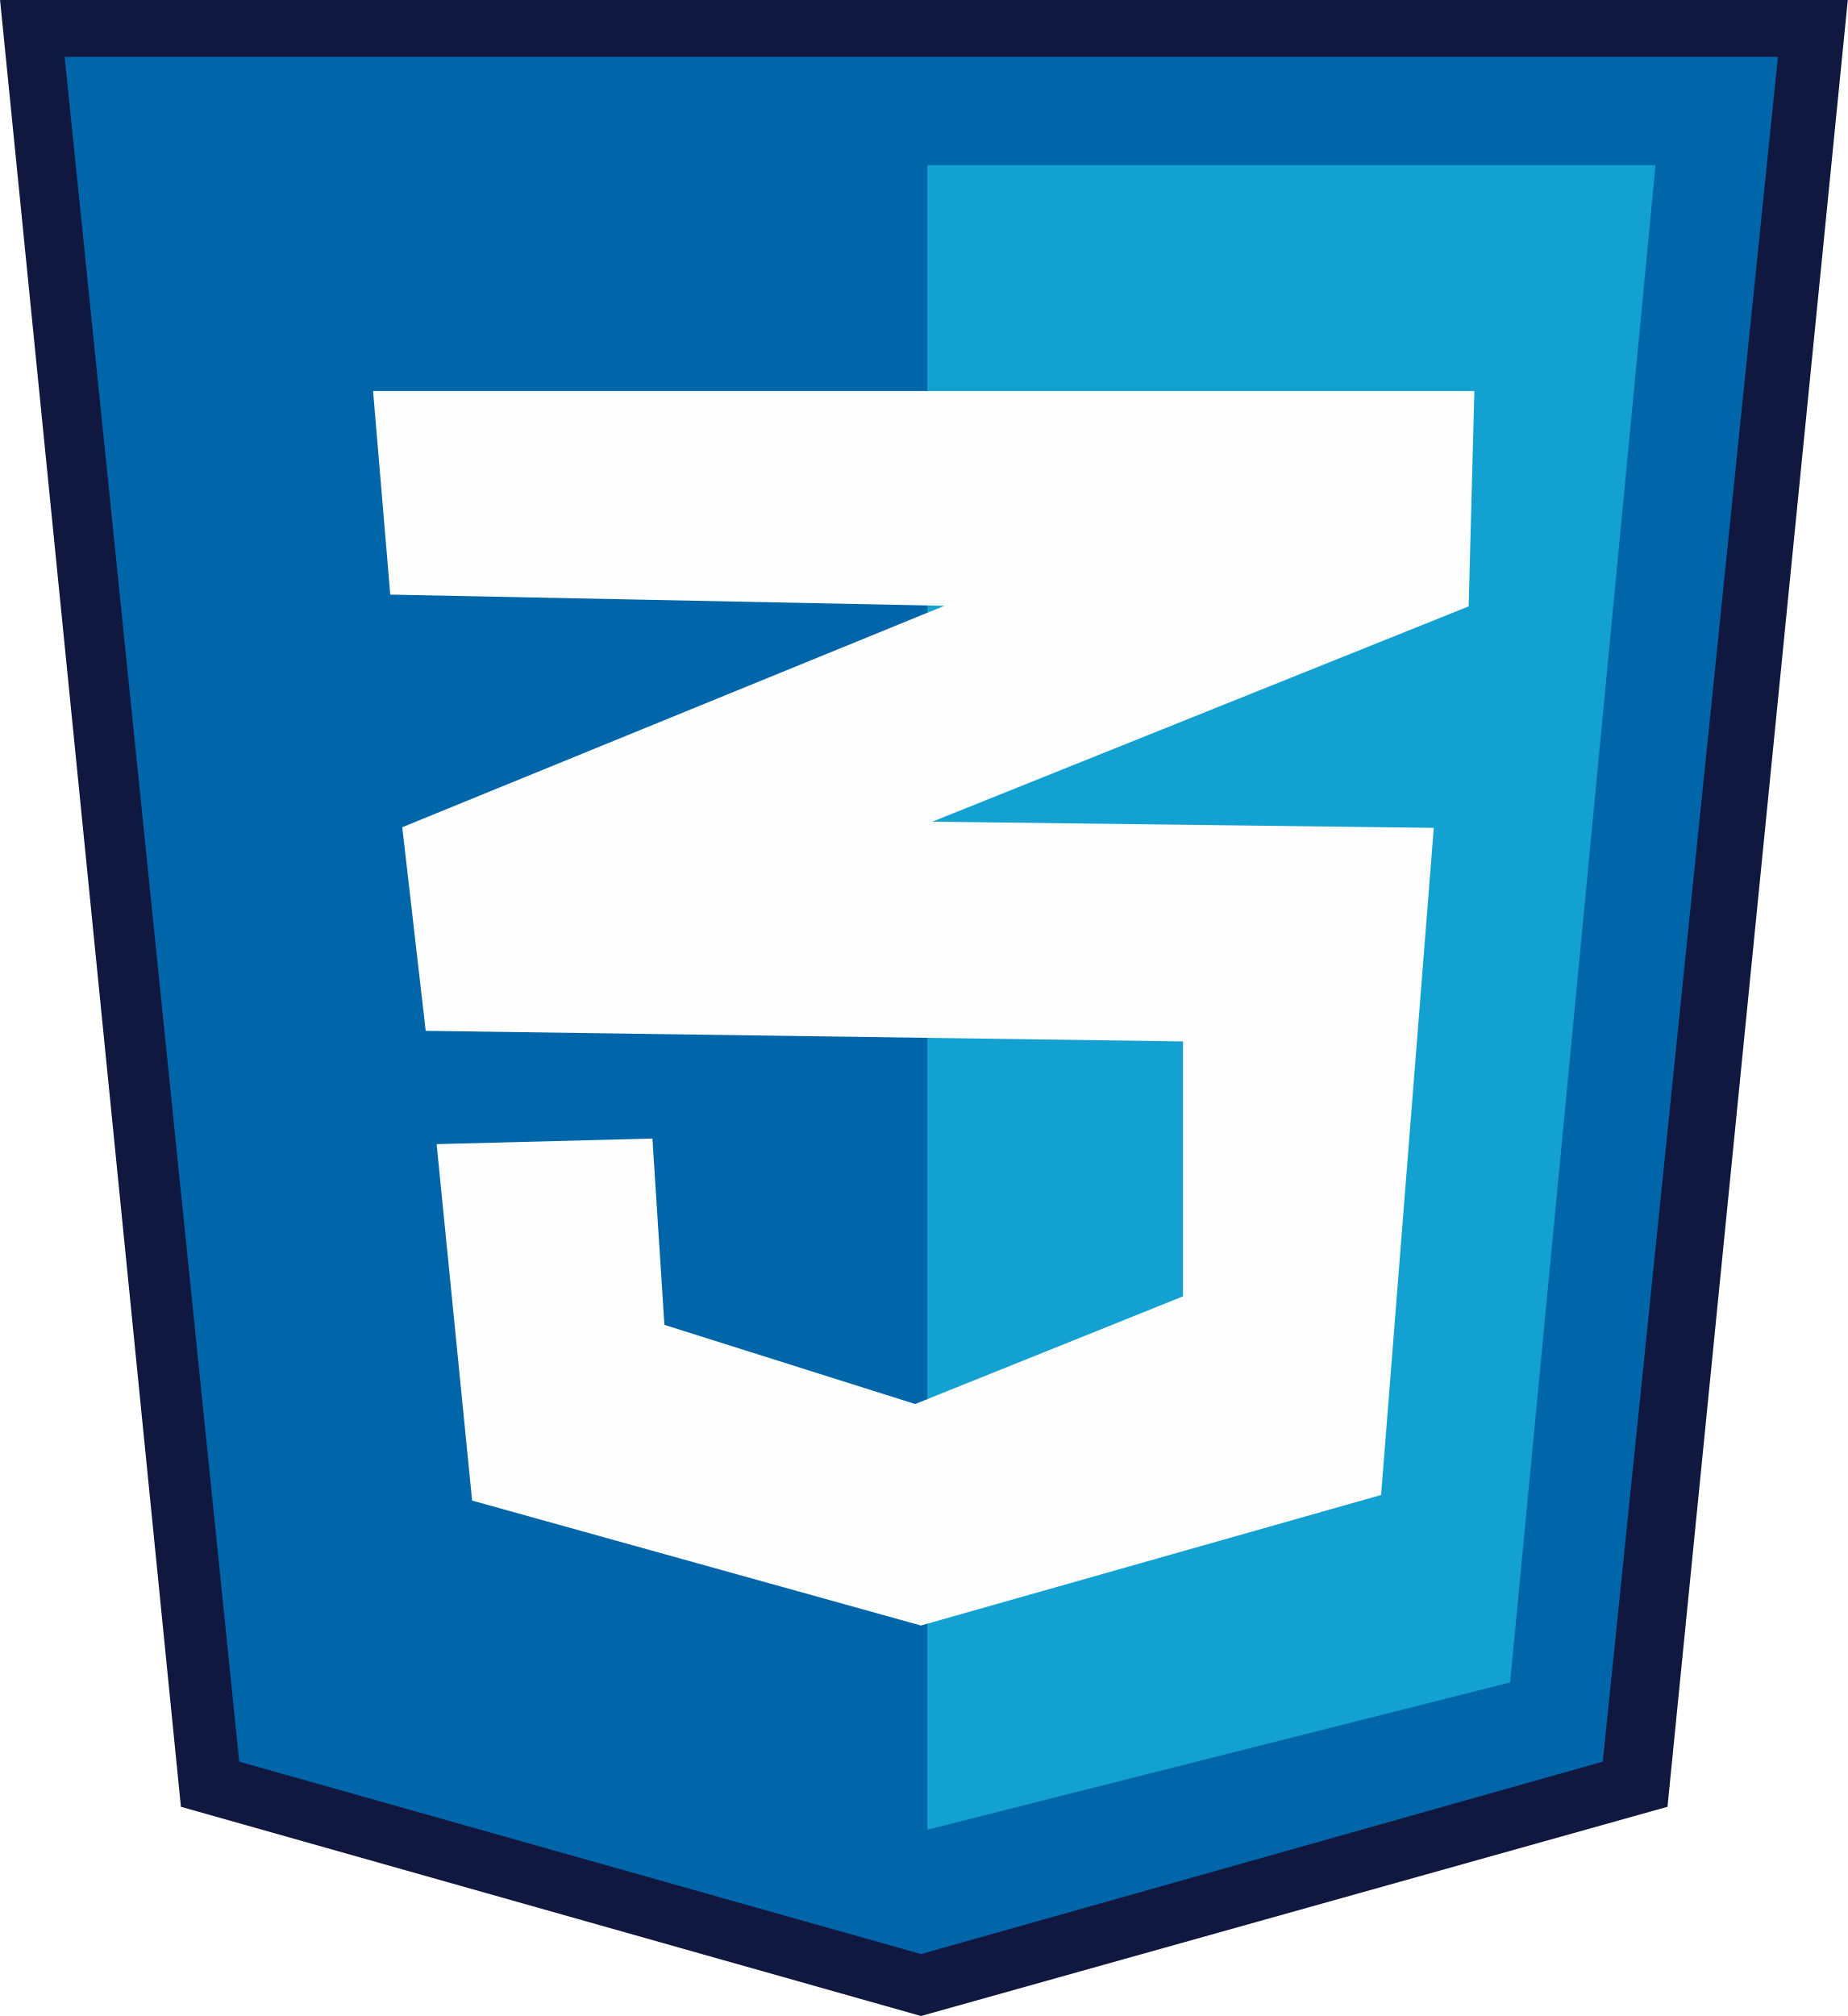
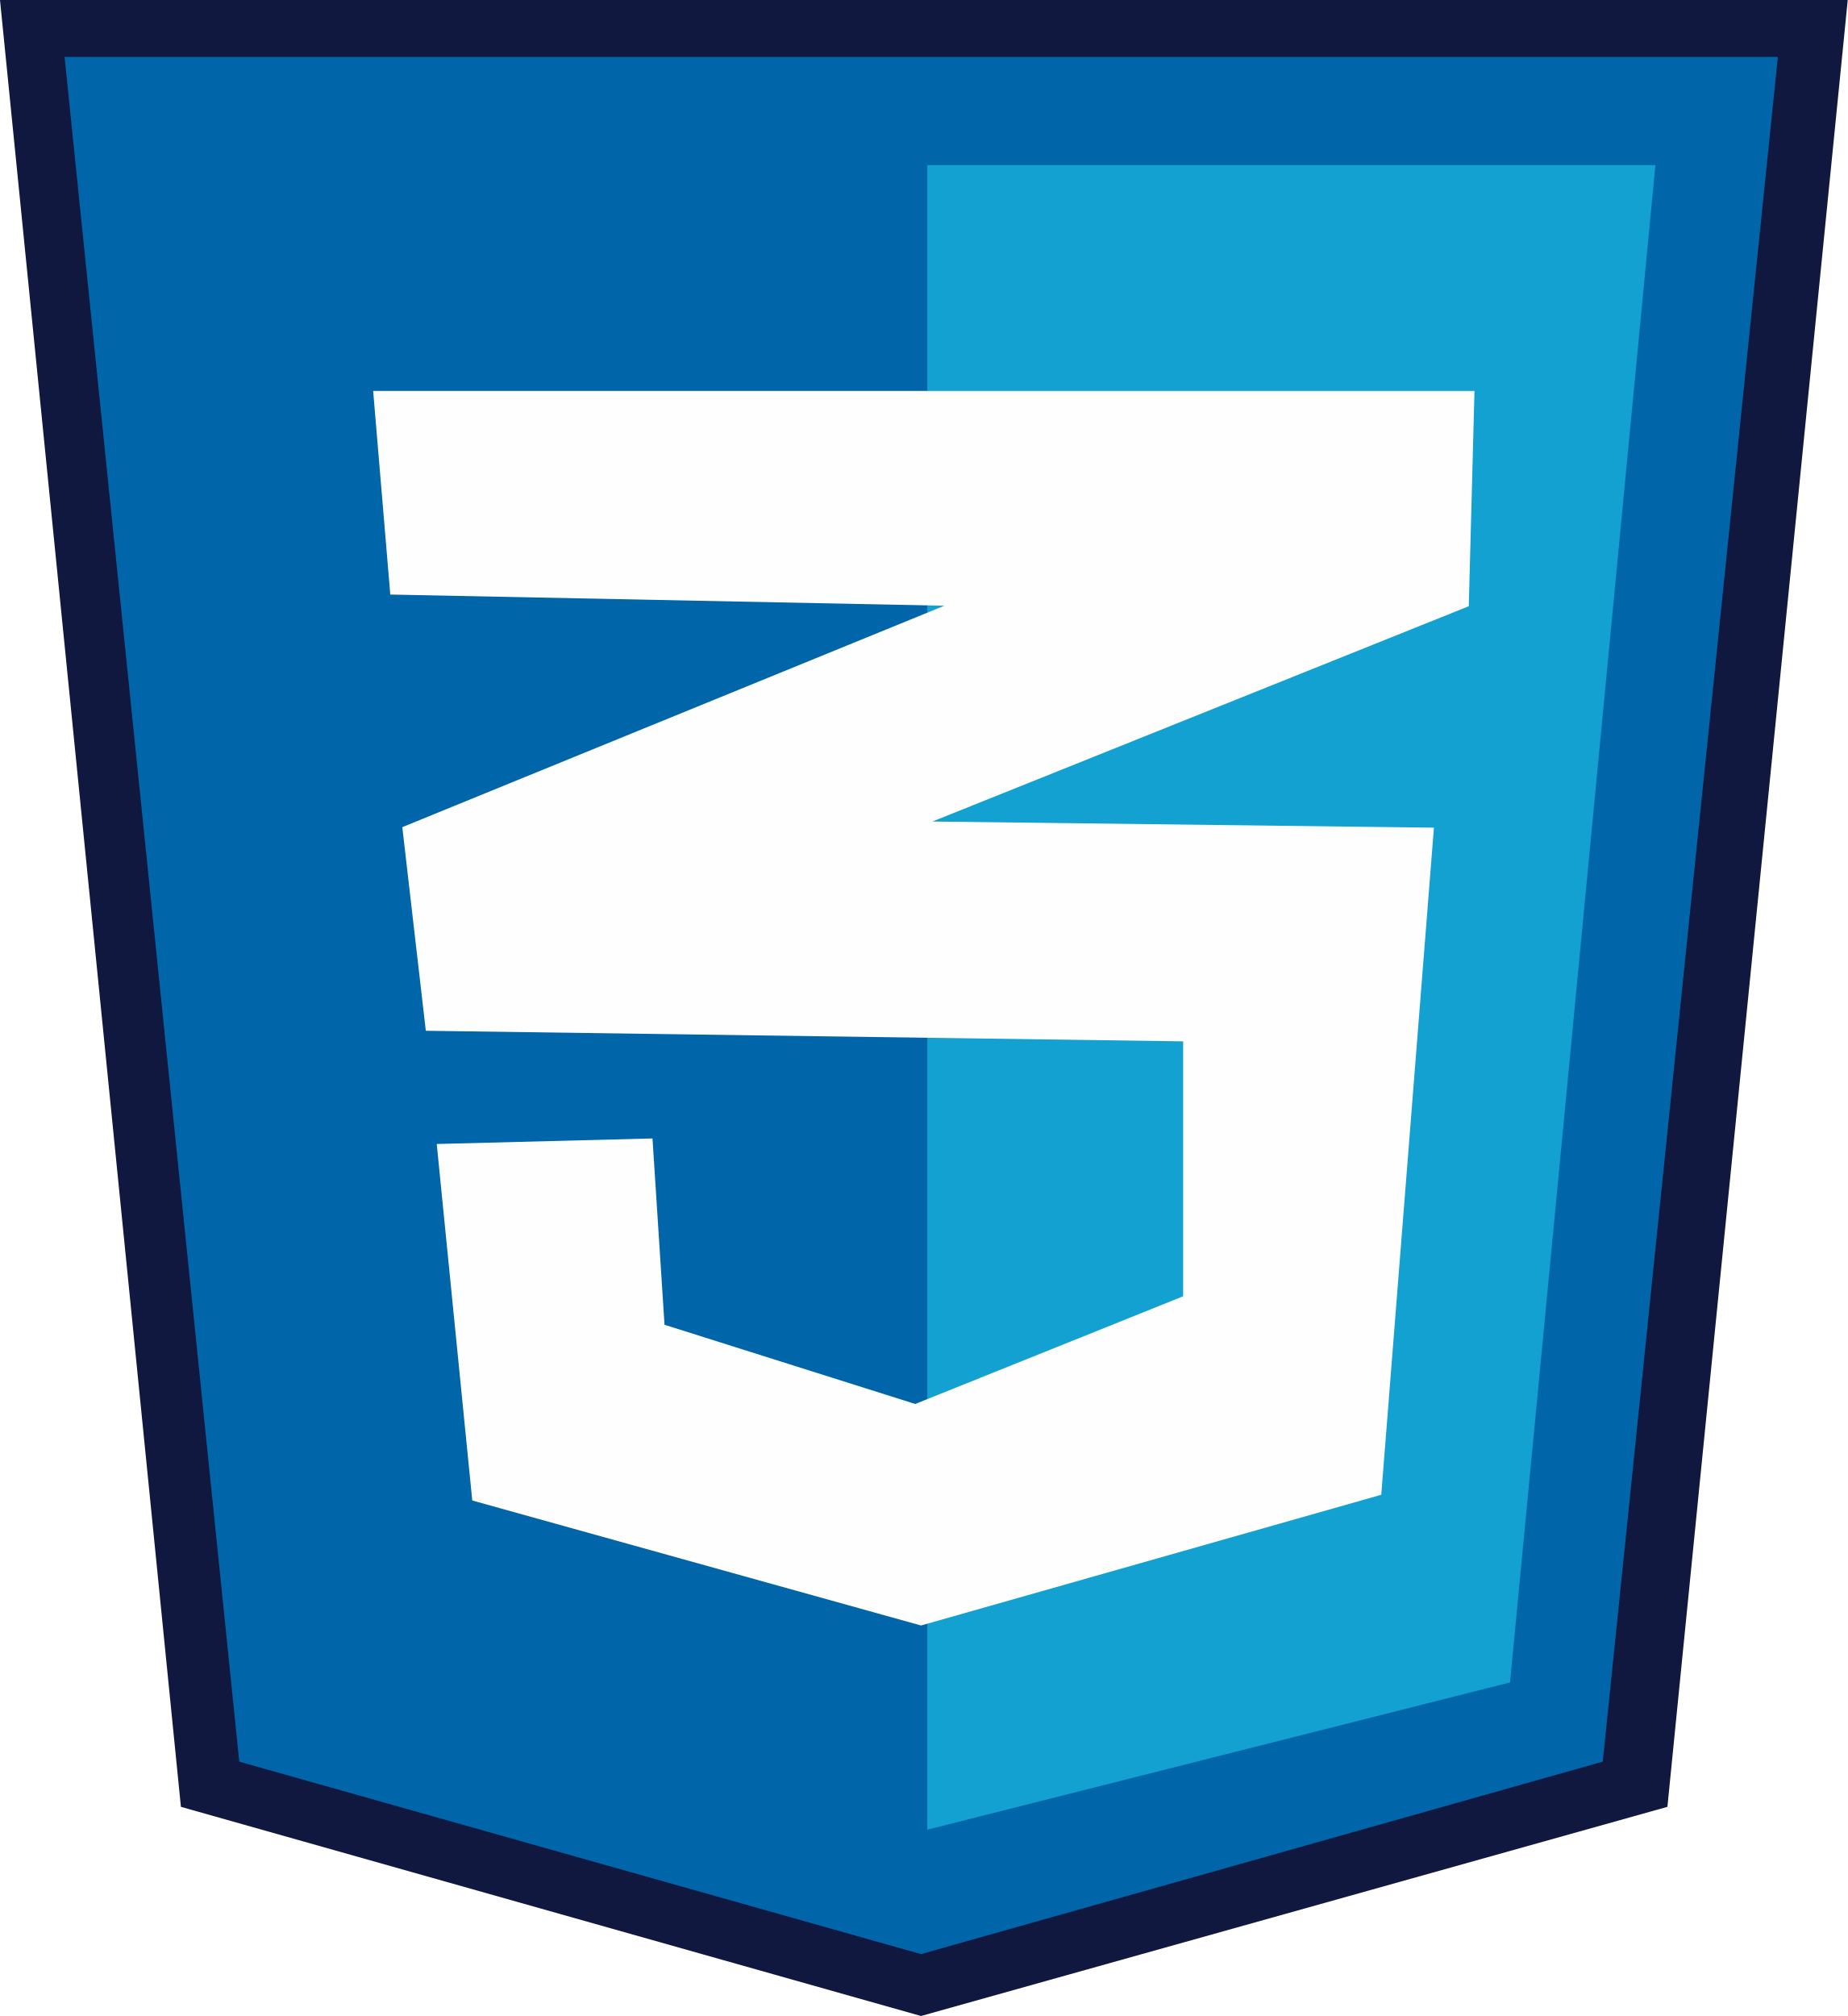
- <svg xmlns="http://www.w3.org/2000/svg" fill="none" height="36" viewBox="0 0 33 36" width="33">
+ <svg xmlns="http://www.w3.org/2000/svg" fill="none" height="24" viewBox="0 0 22 24" width="22">
  <g clip-rule="evenodd" fill-rule="evenodd">
-     <path d="m16.447.496h-15.928l3.231 31.348 12.697 3.636 12.697-3.636 3.231-31.348" fill="#0066a9" />
-     <path d="m4.273 31.458 12.176 3.436 12.176-3.436 3.128-30.442h-30.598zm12.176 4.542-13.218-3.736-3.23-32.264h33l-3.22 32.264z" fill="#111840" />
-     <path d="m26.97 30.043 2.597-27.094h-13.004v29.724" fill="#13a1d1" />
-     <path d="m16.447 29.027-8.015-2.231-.634-6.365 3.854-.1.214 3.327 4.478 1.414 4.784-1.923v-4.552l-13.525-.189-.419-3.636 9.682-3.954-9.896-.2-.307-3.635h19.669l-.102 3.845-9.579 3.845 8.956.11-.941 11.913" fill="#fefefe" />
+     <path d="m10.966.332h-10.618l2.154 20.899 8.465 2.424 8.465-2.424 2.154-20.899" fill="#0066a9" />
+     <path d="m2.849 20.972 8.117 2.291 8.117-2.291 2.085-20.294h-20.399zm8.117 3.028-8.812-2.49-2.154-21.51h22l-2.147 21.51z" fill="#111840" />
+     <path d="m17.979 20.029 1.731-18.063h-8.669v19.816" fill="#13a1d1" />
+     <path d="m10.966 19.351-5.343-1.488-.423-4.244 2.569-.066.143 2.218 2.985.943 3.19-1.282v-3.035l-9.017-.126-.28-2.424 6.454-2.636-6.597-.133-.204-2.424h13.113l-.068 2.563-6.386 2.563 5.971.073-.627 7.942" fill="#fefefe" />
  </g>
</svg>
